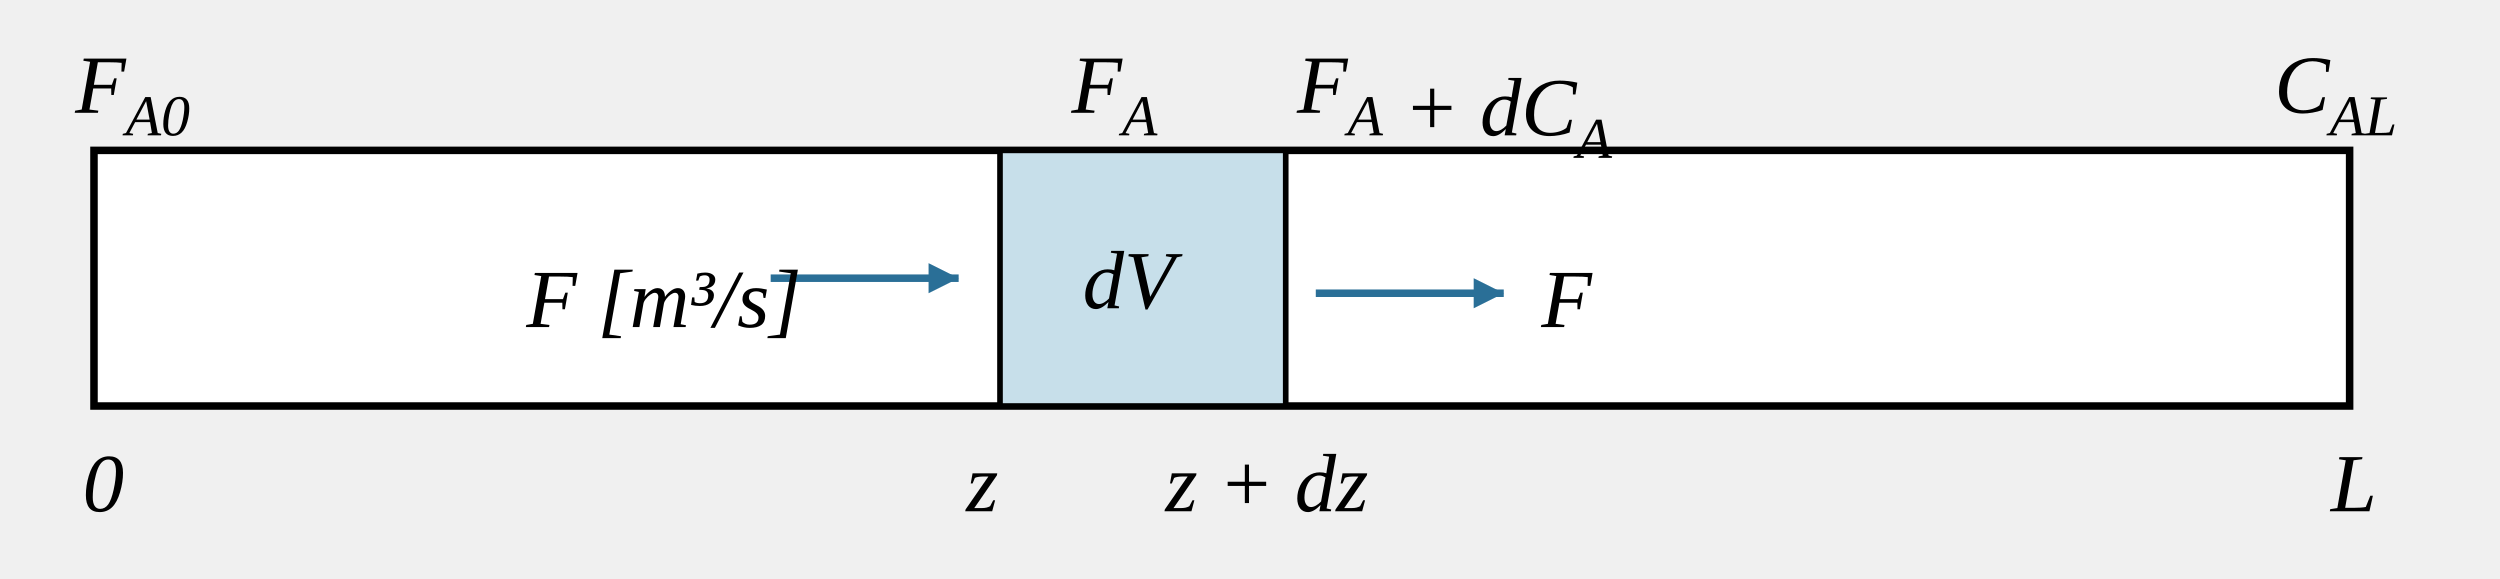
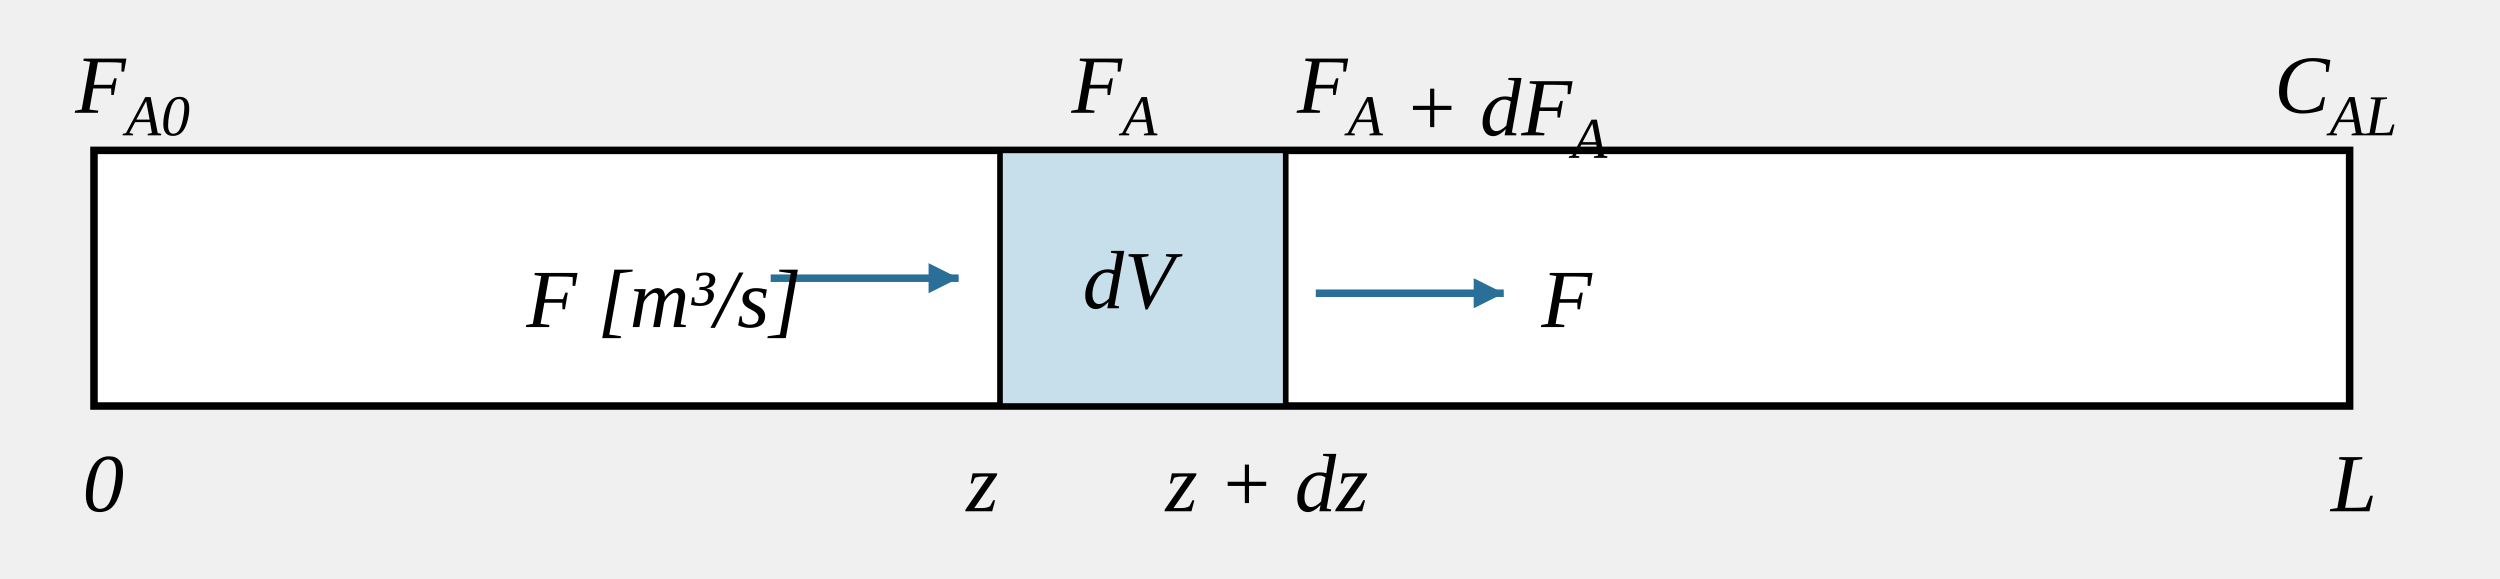
<svg xmlns="http://www.w3.org/2000/svg" width="665" height="154" viewBox="0 0 665 154">
  <rect x="25" y="40" width="600" height="68" fill="white" stroke="black" stroke-width="2" />
  <rect x="266" y="40" width="76" height="68" fill="#c7dfea" stroke="black" stroke-width="1.5" />
  <line x1="205" y1="74" x2="255" y2="74" stroke="#2a6f97" stroke-width="2" />
  <polygon points="255,74 247,70 247,78" fill="#2a6f97" />
  <line x1="350" y1="78" x2="400" y2="78" stroke="#2a6f97" stroke-width="2" />
  <polygon points="400,78 392,74 392,82" fill="#2a6f97" />
  <text x="20" y="30" font-family="Times New Roman" font-style="italic" font-size="22">F<tspan dy="6" font-size="70%">A0</tspan>
  </text>
  <text x="285" y="30" font-family="Times New Roman" font-style="italic" font-size="22">F<tspan dy="6" font-size="70%">A</tspan>
  </text>
  <text x="345" y="30" font-family="Times New Roman" font-style="italic" font-size="22">F<tspan dy="6" font-size="70%">A</tspan>
-                        + dC<tspan dy="6" font-size="70%">A</tspan>
+                        + dF<tspan dy="6" font-size="70%">A</tspan>
  </text>
  <text x="605" y="30" font-family="Times New Roman" font-style="italic" font-size="22">C<tspan dy="6" font-size="70%">AL</tspan>
  </text>
  <text x="140" y="87" font-family="Times New Roman" font-style="italic" font-size="22">F [m³/s]</text>
  <text x="410" y="87" font-family="Times New Roman" font-style="italic" font-size="22">F</text>
  <text x="288" y="82" font-family="Times New Roman" font-style="italic" font-size="22">dV</text>
  <text x="22" y="136" font-family="Times New Roman" font-style="italic" font-size="22">0</text>
  <text x="257" y="136" font-family="Times New Roman" font-style="italic" font-size="22">z</text>
  <text x="310" y="136" font-family="Times New Roman" font-style="italic" font-size="22">z + dz</text>
  <text x="620" y="136" font-family="Times New Roman" font-style="italic" font-size="22">L</text>
</svg>
